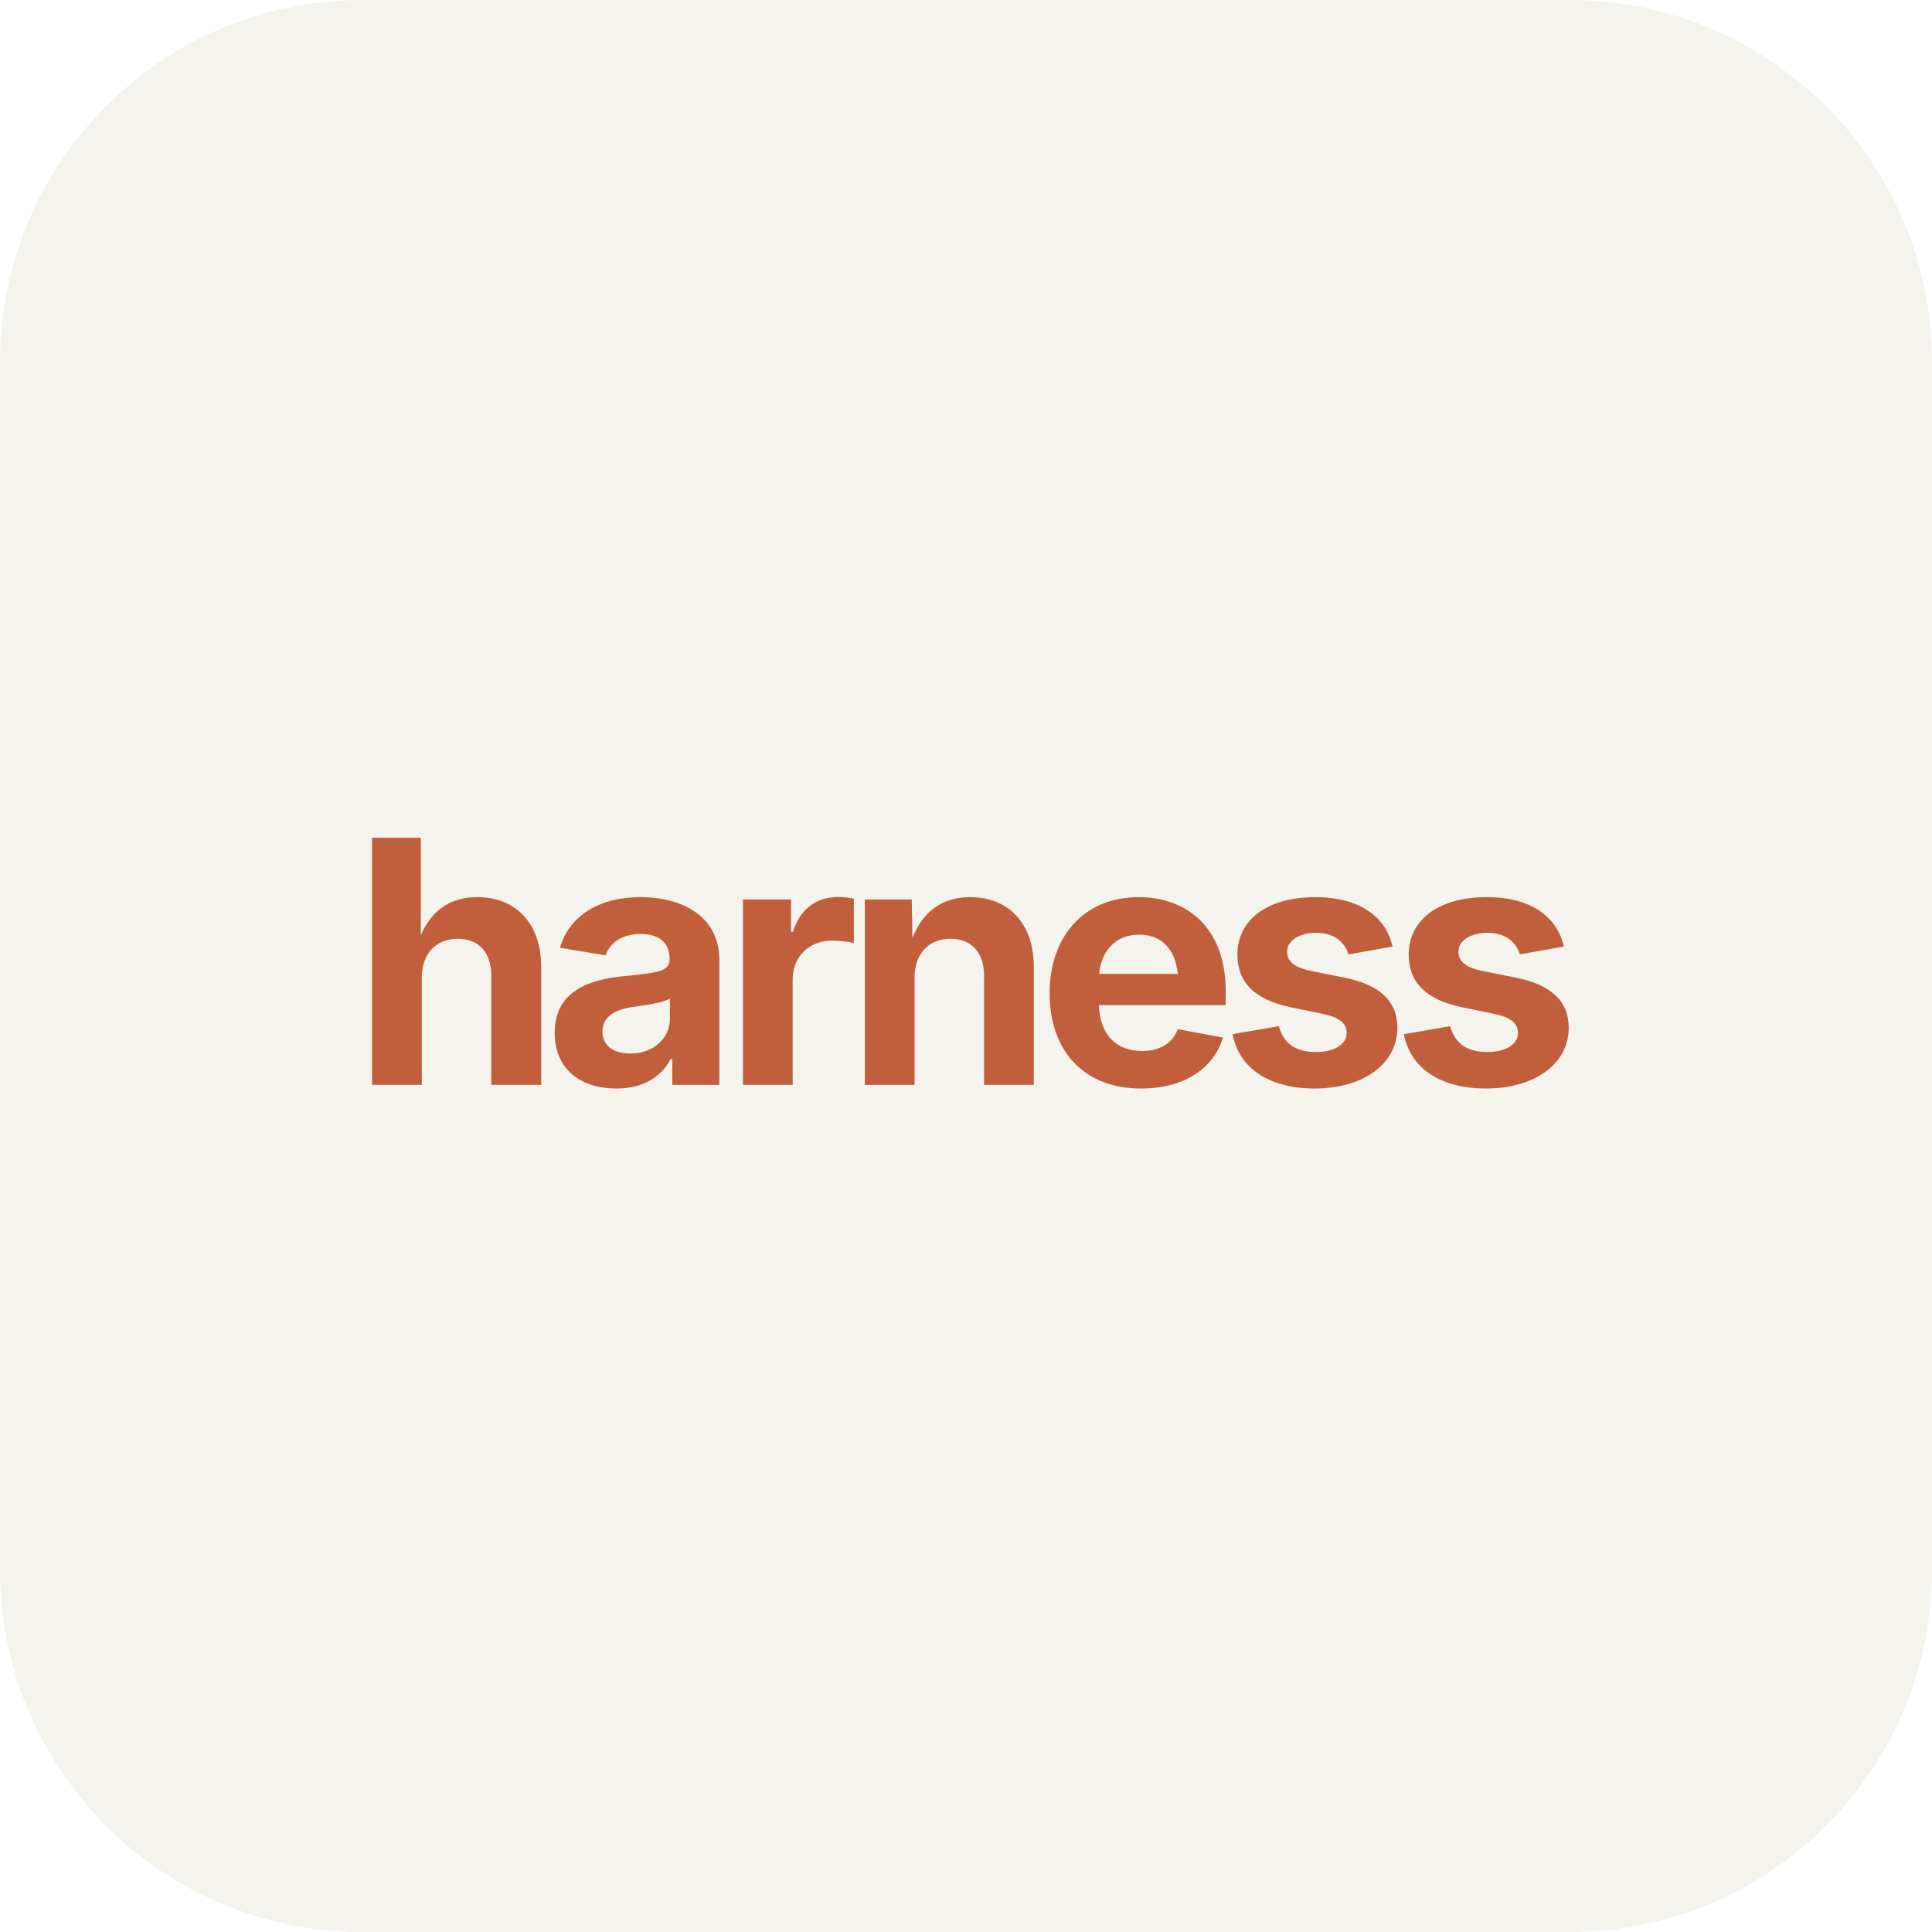
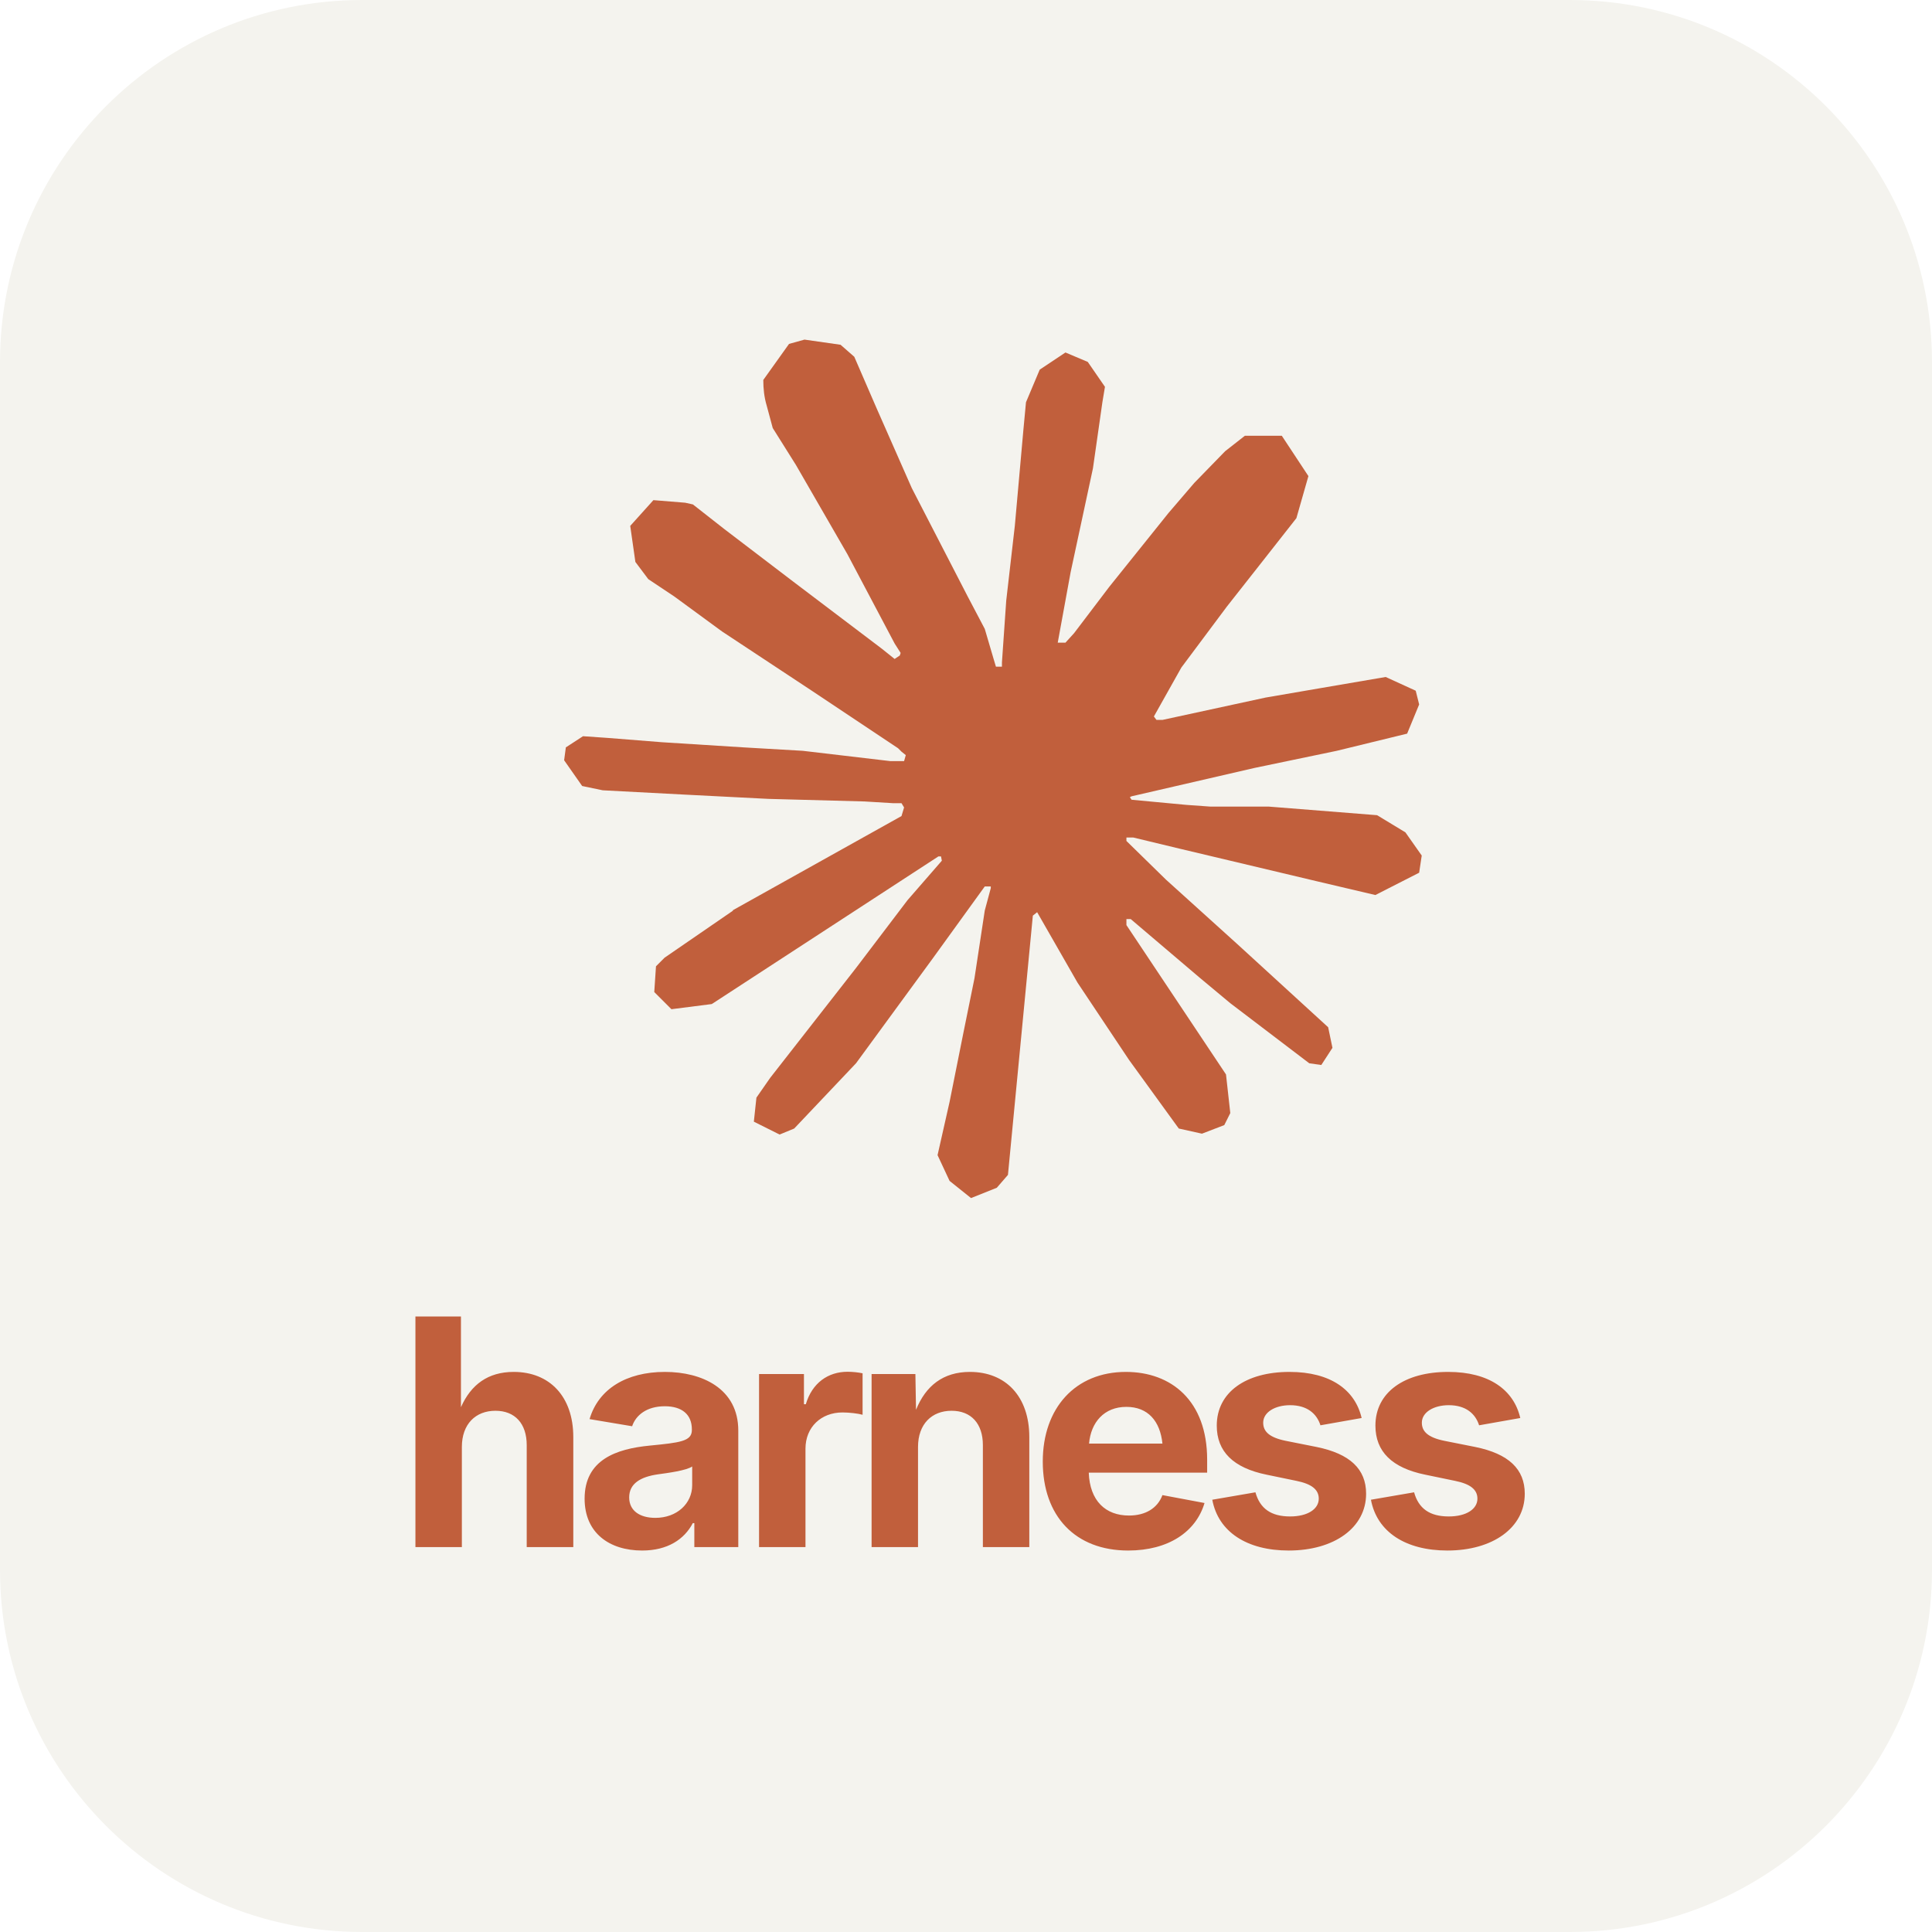
<svg xmlns="http://www.w3.org/2000/svg" width="1024" height="1024" viewBox="0 0 1024 1024" fill="none">
  <rect width="1024" height="1024" rx="192" fill="#F4F3EE" />
-   <text x="512" y="575" text-anchor="middle" fill="#C15F3C" font-family="Montserrat, Poppins, Inter, Arial, sans-serif" font-size="180" font-weight="700" letter-spacing="-10">
+   <g transform="translate(299 180) scale(4.55)">
+     <path d="m19.6 66.5 19.7-11 .3-1-.3-.5h-1l-3.3-.2-11.2-.3L14 53l-9.5-.5-2.4-.5L0 49l.2-1.5 2-1.3 2.9.2 6.3.5 9.5.6 6.9.4L38 49.1h1.6l.2-.7-.5-.4-.4-.4L29 41l-10.6-7-5.6-4.1-3-2-1.5-2-.6-4.2 2.7-3 3.7.3.9.2 3.7 2.9 8 6.1L37 36l1.5 1.2.6-.4.1-.3-.7-1.1L33 25l-6-10.4-2.7-4.3-.7-2.6c-.3-1-.4-2-.4-3l3-4.2L28 0l4.2.6L33.8 2l2.6 6 4.1 9.3L47 29.9l2 3.8 1 3.4.3 1h.7v-.5l.5-7.2 1-8.7 1-11.2.3-3.2 1.6-3.8 3-2L61 2.6l2 2.9-.3 1.8-1.1 7.7L59 27.1l-1.5 8.2h.9l1-1.1 4.1-5.4 6.9-8.6 3-3.5L77 13l2.3-1.8h4.3l3.1 4.7-1.4 4.9-4.4 5.6-3.7 4.7-5.3 7.1-3.2 5.7.3.4h.7l12-2.6 6.4-1.1 7.6-1.3 3.5 1.6.4 1.6-1.4 3.4-8.2 2-9.6 2-14.3 3.3-.2.1.2.3 6.4.6 2.8.2h6.8l12.6 1 3.3 2 1.9 2.7-.3 2-5.1 2.6-6.8-1.6-16-3.8-5.4-1.3h-.8v.4l4.6 4.5 8.3 7.5L89 80.1l.5 2.4-1.3 2-1.4-.2-9.2-7-3.6-3-8-6.8h-.5v.7l1.8 2.7 9.8 14.7.5 4.5-.7 1.4-2.6 1-2.7-.6-5.8-8-6-9-4.7-8.2-.5.4-2.9 30.2-1.3 1.5-3 1.2-2.5-2-1.4-3 1.4-6.2 1.6-8 1.3-6.4 1.2-7.9.7-2.6v-.2H49L43 72l-9 12.3-7.2 7.6-1.7.7-3-1.5.3-2.8L24 86l10-12.8 6-7.9 4-4.6-.1-.5h-.3L17.2 77.4l-4.7.6-2-2 .2-3 1-1 8-5.5Z" fill="#C15F3C" />
+   </g>
+   <text x="512" y="820" text-anchor="middle" fill="#C15F3C" font-family="Montserrat, Poppins, Inter, Arial, sans-serif" font-size="168" font-weight="700" letter-spacing="-10">
    harness
  </text>
</svg>
